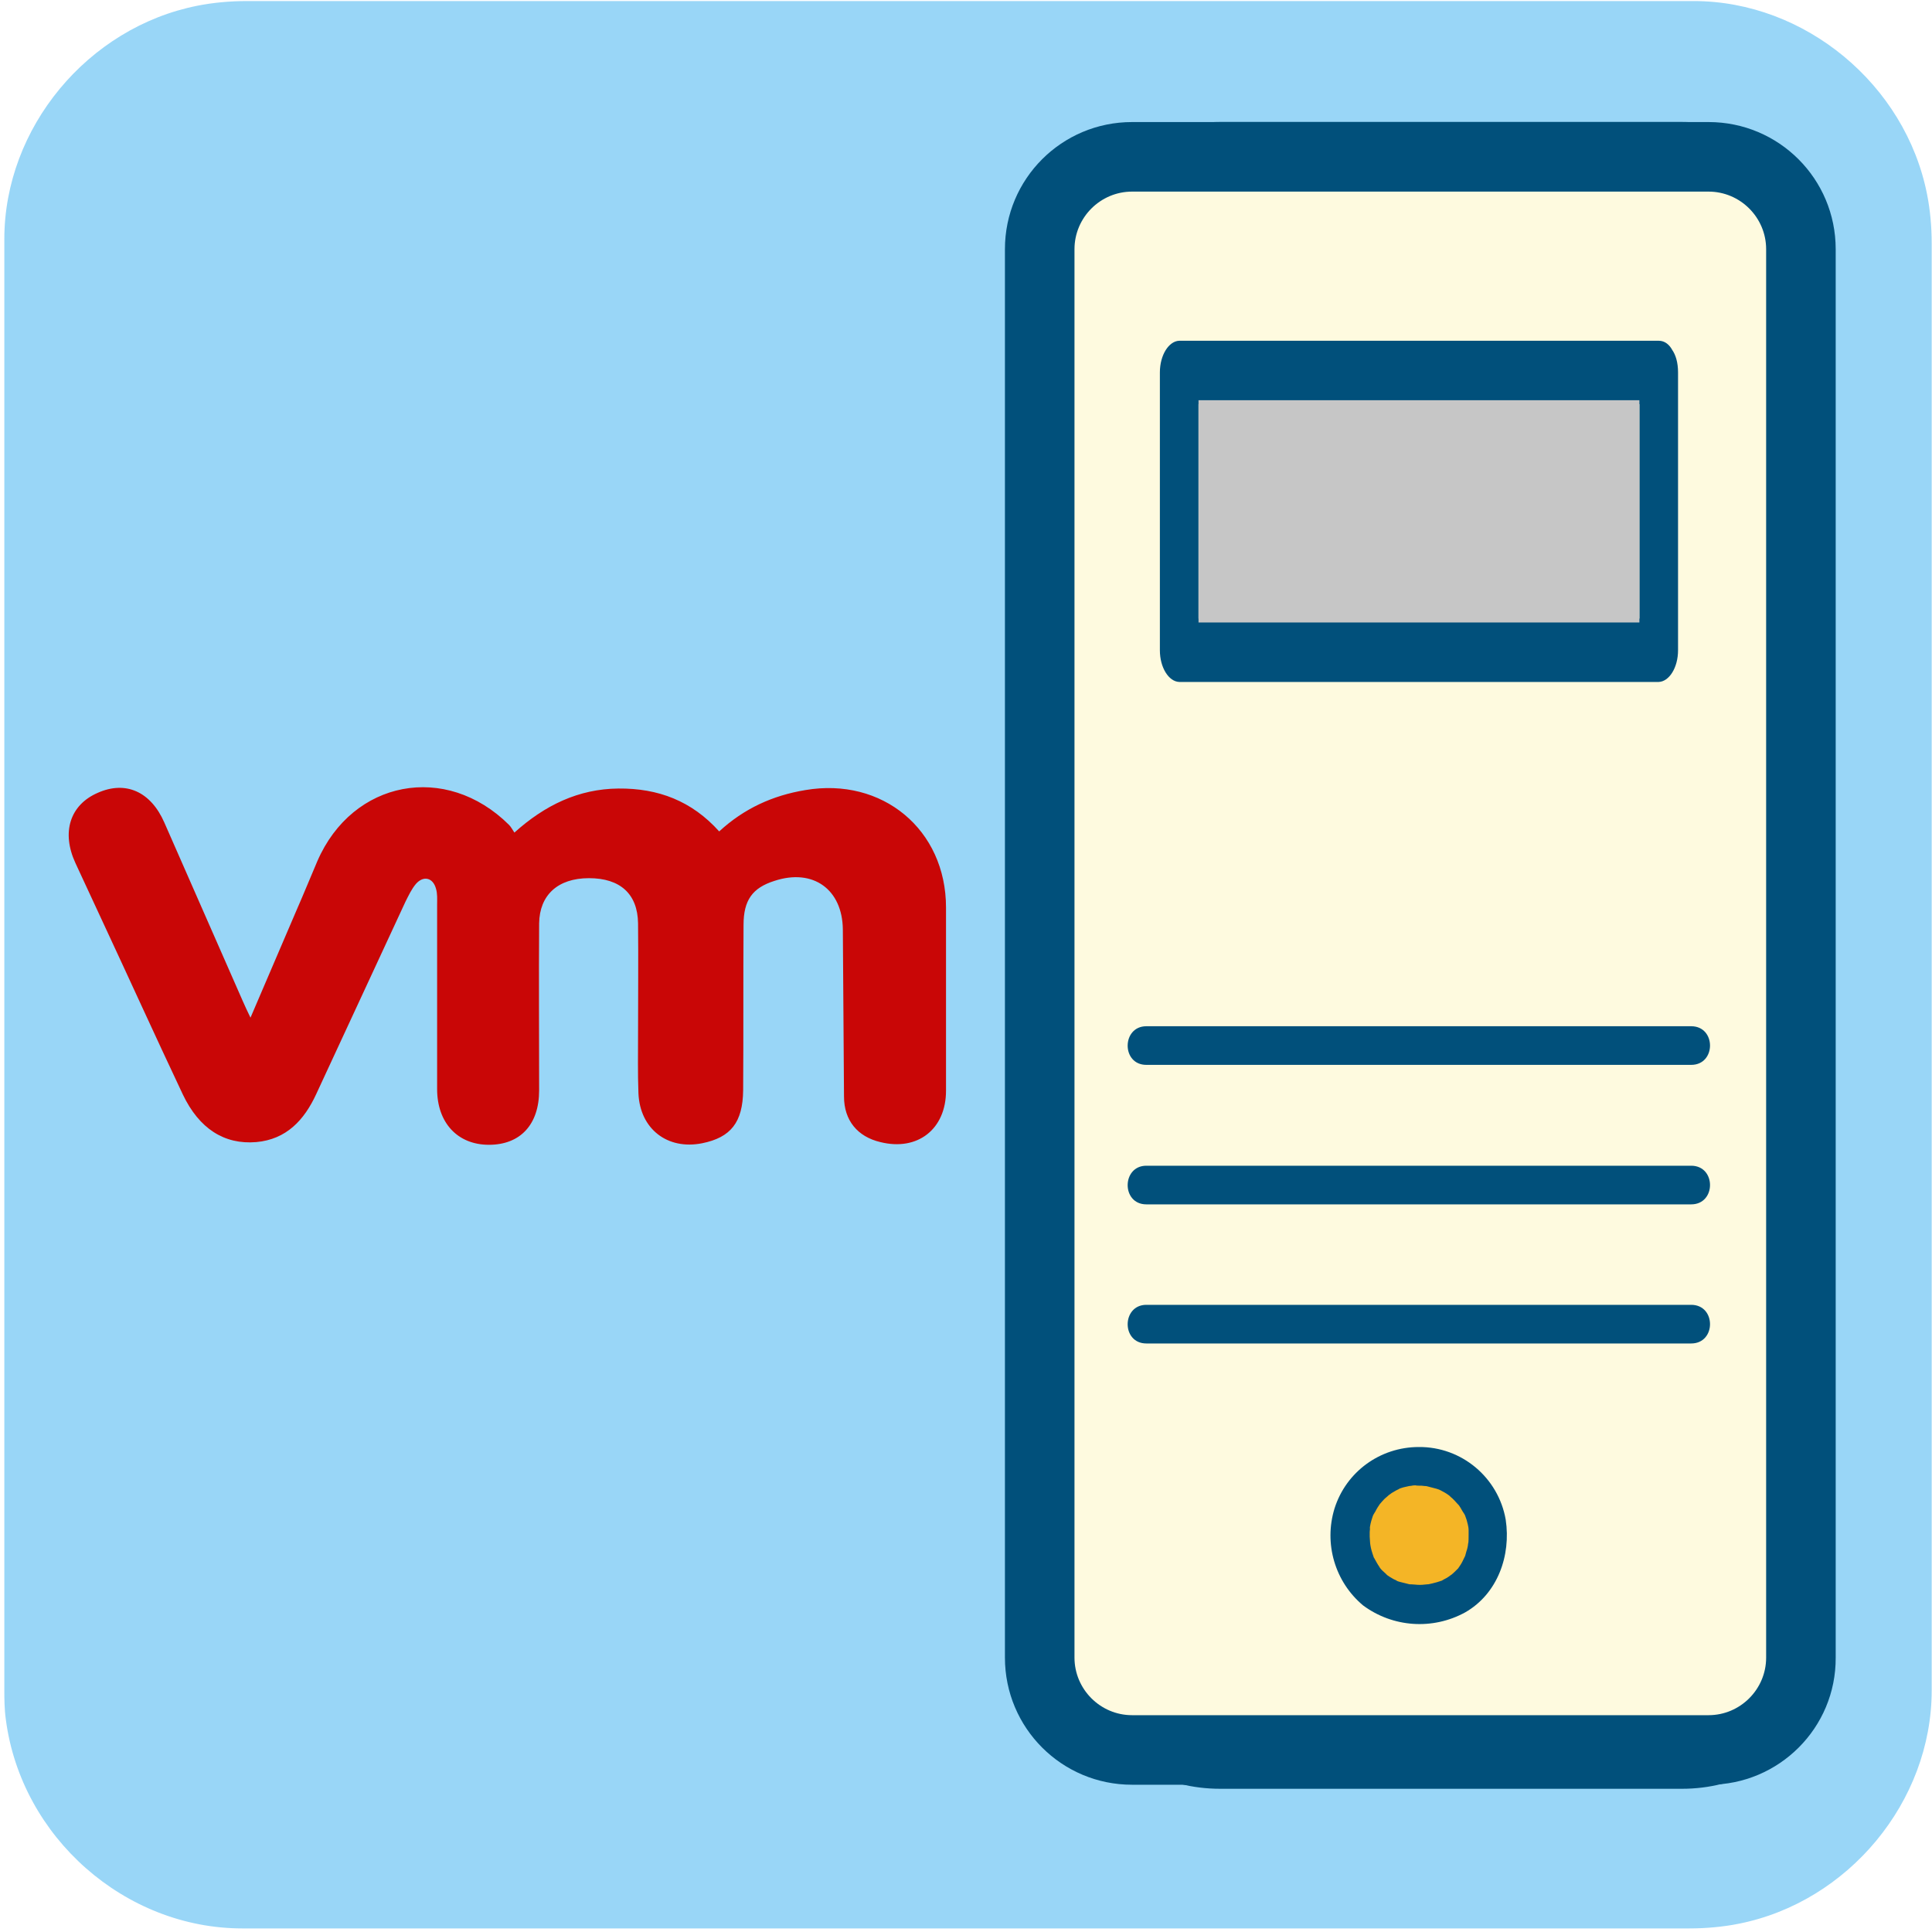
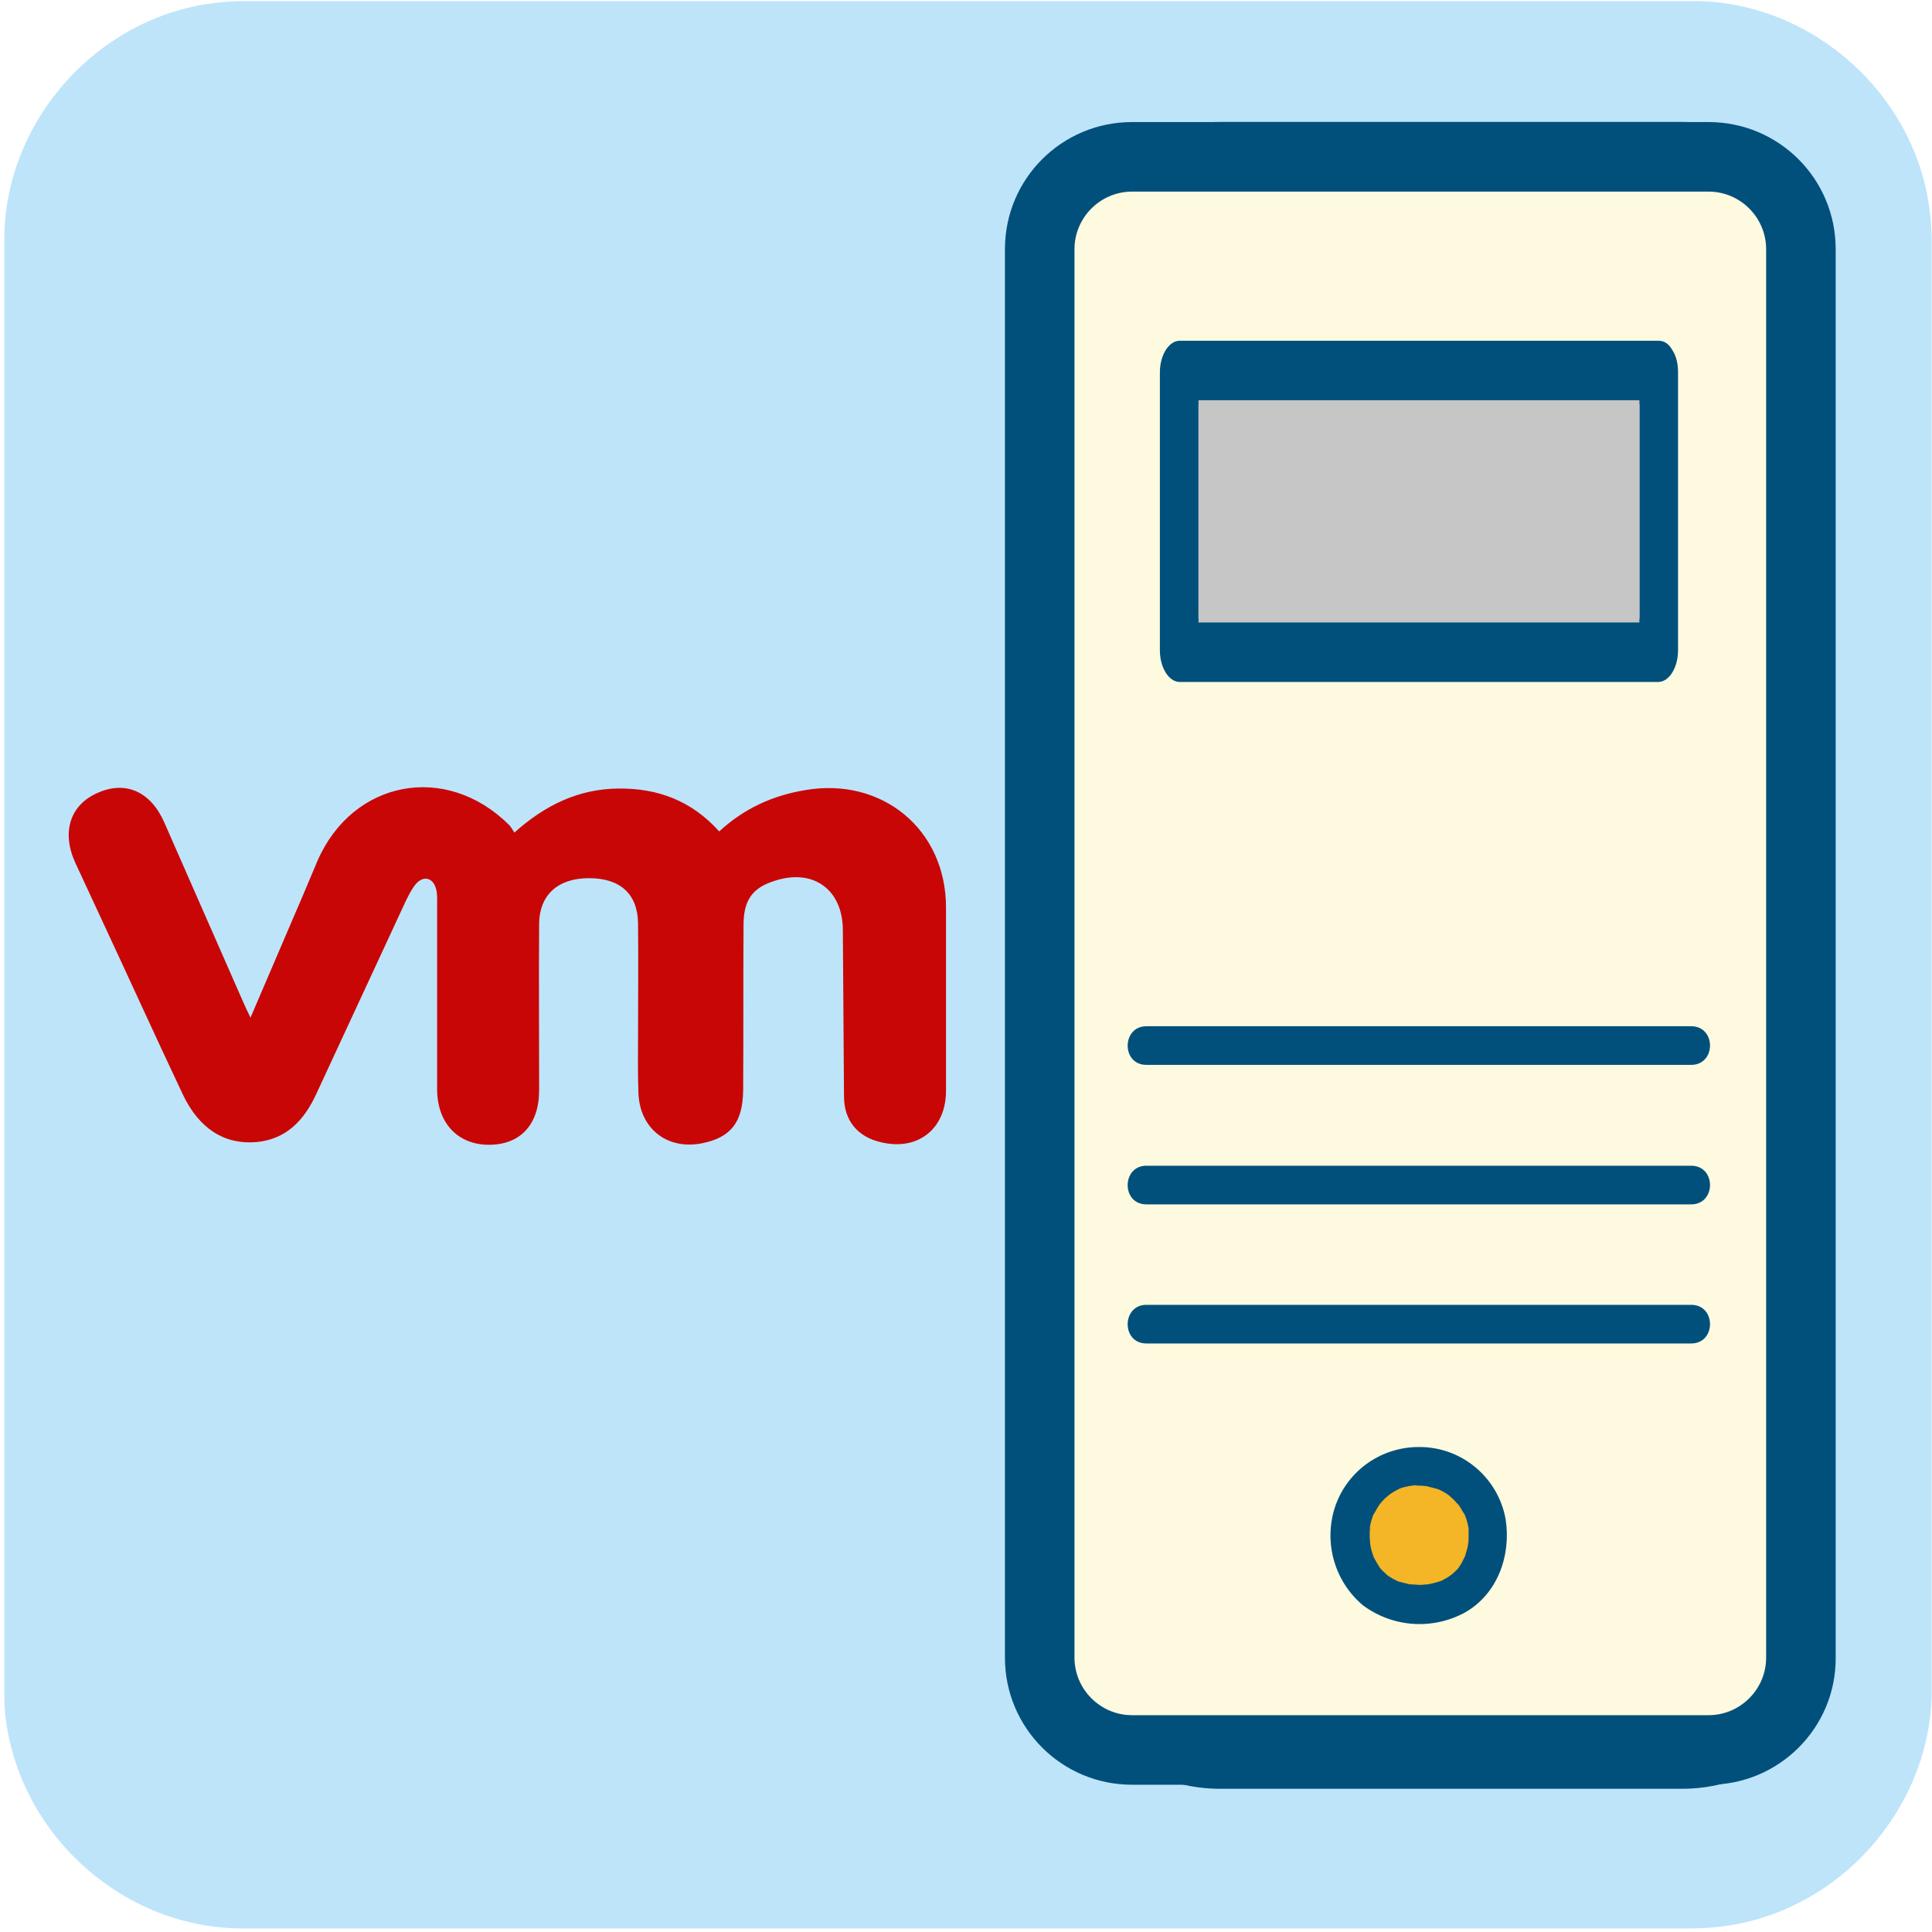
<svg xmlns="http://www.w3.org/2000/svg" viewBox="0 0 500 500" overflow="hidden" preserveAspectRatio="xMidYMid meet" id="eaf-74ea-0">
  <defs>
    <clipPath id="eaf-74ea-1">
      <rect x="0" y="0" width="500" height="500" />
    </clipPath>
    <style>#eaf-74ea-0 * {animation: 10000ms linear infinite normal both running;offset-rotate:0deg}@keyframes eaf-74ea-2{0%,100%{transform:none;offset-path:path("m113.284 324.515l0 0l0 -53.928l0 -31.235")}}@keyframes eaf-74ea-3{0%{offset-distance:0%}51.33%{offset-distance:0%;animation-timing-function:ease-in-out}58.67%{offset-distance:63.324%;animation-timing-function:ease-in-out}70%,100%{offset-distance:100%}}@keyframes eaf-74ea-4{0%,100%{transform:matrix(0,1,-1,0,0,0)}}@keyframes eaf-74ea-5{0%{transform:scale(0.26,1.1053)}51.33%{transform:scale(0.26,1.1053);animation-timing-function:ease-in-out}58.67%{transform:scale(1,1.1053);animation-timing-function:ease-in-out}70%,100%{transform:scale(0.95,1.1053)}}@keyframes eaf-74ea-6{0%,100%{transform:translate(-141.6291px,-28.2601px)}}@keyframes eaf-74ea-7{0%{opacity:0}28.67%{opacity:0;animation-timing-function:ease-in-out}31.67%,100%{opacity:1}}@keyframes eaf-74ea-8{0%,100%{transform:none;offset-path:path("m366.704 342.687l0 0l-119.8 0l-2 0")}}@keyframes eaf-74ea-9{0%{offset-distance:0%}40.67%{offset-distance:0%;animation-timing-function:ease-in-out}48.33%{offset-distance:98.358%;animation-timing-function:ease-in-out}70%,100%{offset-distance:100%}}@keyframes eaf-74ea-10{0%,100%{transform:matrix(0.7435,0,0,1.1053,-104.7281,-31.2347)}}@keyframes eaf-74ea-11{0%,100%{transform:none;offset-path:path("m366.704 135.822l0 0l-116.704 0l-2 0")}}@keyframes eaf-74ea-12{0%{offset-distance:0%}30%{offset-distance:0%;animation-timing-function:ease-in-out}38.33%{offset-distance:98.315%;animation-timing-function:ease-in-out}70%,100%{offset-distance:100%}}@keyframes eaf-74ea-13{0%,100%{transform:matrix(0.7435,0,0,1.1053,-105.3,-31.2347)}}@keyframes eaf-74ea-14{0%,100%{transform:none;offset-path:path("m217.675 239.255l0 0l-367.175 -8.2")}}@keyframes eaf-74ea-15{0%{offset-distance:0%}85.67%{offset-distance:0%;animation-timing-function:ease-in-out}96.33%,100%{offset-distance:100%}}@keyframes eaf-74ea-16{0%{transform:rotate(0)}81.67%{transform:rotate(0);animation-timing-function:ease-in-out}88.67%,100%{transform:rotate(-180deg)}}@keyframes eaf-74ea-17{0%,100%{transform:translate(-217.6747px,-239.2546px)}}@keyframes eaf-74ea-18{0%{fill:#f4b526}25%{fill:#f4b526;animation-timing-function:ease-in-out}25.67%,100%{fill:#c90606}}@keyframes eaf-74ea-19{0%,100%{transform:none;offset-path:path("m374.62 216.357l0 0l-260.995 225.137l0 0l0 248.185")}}@keyframes eaf-74ea-20{0%{offset-distance:0%}13.67%{offset-distance:0%;animation-timing-function:ease-in-out}25%{offset-distance:58.138%}70%{offset-distance:58.138%;animation-timing-function:ease-in}77.33%,100%{offset-distance:100%}}@keyframes eaf-74ea-21{0%,100%{transform:matrix(0.8,0,0,0.87,-301.2002,-215.9775)}}@keyframes eaf-74ea-22{0%{fill:#f4b526}20%{fill:#f4b526;animation-timing-function:ease-in-out}20.67%,100%{fill:#c90606}}@keyframes eaf-74ea-23{0%,100%{transform:none;offset-path:path("m374.62 443.141l0 0l-258.995 -225.149l0 0l0 -251.477")}}@keyframes eaf-74ea-24{0%{offset-distance:0%}10%{offset-distance:0%;animation-timing-function:ease-in-out}20%{offset-distance:57.71%}70%{offset-distance:57.71%;animation-timing-function:ease-in}77.33%,100%{offset-distance:100%}}@keyframes eaf-74ea-25{0%,100%{transform:matrix(0.8,0,0,0.8778,-301.2002,-217.9028)}}@keyframes eaf-74ea-26{0%{opacity:1;animation-timing-function:ease-in-out}8.33%{opacity:0.89;animation-timing-function:ease-in-out}13%{opacity:0}94.33%{opacity:0;animation-timing-function:ease-in-out}100%{opacity:1}}</style>
  </defs>
  <g clip-path="url('#eaf-74ea-1')" style="isolation: isolate;">
    <g>
      <g transform="matrix(4 0 0 4 -827.28 -2254.526)">
-         <path fill="#99d6f7" d="m331.8 626.1c0 15.6 0 31.3 0 46.9c0 7.2 -5.4 13.7 -12.5 15.1c-1 0.2 -2.1 0.3 -3.2 0.3c-31.2 0 -62.4 0 -93.6 0c-7.6 0 -14.3 -5.9 -15.3 -13.5c-0.1 -0.7 -0.1 -1.4 -0.1 -2c0 -31.3 0 -62.5 0 -93.8c0 -7.2 5.4 -13.7 12.5 -15.1c1 -0.2 2.1 -0.3 3.2 -0.3c31.2 0 62.4 0 93.6 0c7.2 0 13.7 5.4 15.1 12.5c0.2 1 0.3 2.1 0.3 3.2c0 15.6 0 31.1 0 46.7z" />
+         <path fill="#bee4fa" d="m331.8 626.1c0 15.6 0 31.3 0 46.9c0 7.2 -5.4 13.7 -12.5 15.1c-1 0.2 -2.1 0.3 -3.2 0.3c-31.2 0 -62.4 0 -93.6 0c-7.6 0 -14.3 -5.9 -15.3 -13.5c-0.1 -0.7 -0.1 -1.4 -0.1 -2c0 -31.3 0 -62.5 0 -93.8c0 -7.2 5.4 -13.7 12.5 -15.1c1 -0.2 2.1 -0.3 3.2 -0.3c31.2 0 62.4 0 93.6 0c7.2 0 13.7 5.4 15.1 12.5c0.2 1 0.3 2.1 0.3 3.2c0 15.6 0 31.1 0 46.7z" />
      </g>
      <g transform="translate(0 0)" style="animation-name: eaf-74ea-14, eaf-74ea-15, eaf-74ea-16, eaf-74ea-17; animation-composition: replace, add, add, add;">
        <rect fill="#c90606" width="283.258" height="56.52" transform="matrix(0 0.26 -1.1053 0 144.5188 287.6918)" opacity="0" style="animation-name: eaf-74ea-2, eaf-74ea-3, eaf-74ea-4, eaf-74ea-5, eaf-74ea-6, eaf-74ea-7; animation-composition: replace, add, add, add, add, replace;" />
        <rect fill="#c90606" width="283.258" height="56.52" transform="matrix(0.7435 0 0 1.1053 261.9761 311.4525)" style="animation-name: eaf-74ea-8, eaf-74ea-9, eaf-74ea-10; animation-composition: replace, add, add;" />
        <rect fill="#c90606" width="283.258" height="56.52" transform="matrix(0.7435 0 0 1.1053 261.4042 104.5872)" style="animation-name: eaf-74ea-11, eaf-74ea-12, eaf-74ea-13; animation-composition: replace, add, add;" />
      </g>
      <g>
        <rect fill="#fefadf" width="81" height="73.2" transform="translate(-190 -3.5)" />
        <rect fill="#01507b" stroke="#f04d28" stroke-miterlimit="10" width="81" height="73.2" transform="translate(-190 90)" />
        <rect fill="#c90606" width="81" height="73.2" transform="translate(-190 183.5)" />
        <rect fill="#bcbcbc" width="81" height="73.2" transform="translate(-190 277.1)" />
        <rect fill="#f7e79c" width="81" height="73.2" transform="translate(-190 370.6)" />
        <rect fill="#f7e79c" width="81" height="73.2" transform="translate(-190 370.6)" />
        <rect fill="#f4b526" width="81" height="73.2" transform="translate(-190 463.4)" />
        <rect fill="#e1f3fd" width="81" height="73.2" transform="translate(-190 557.6)" />
      </g>
      <g transform="matrix(0.8 0 0 0.87 73.4203 0.3797)" style="animation-name: eaf-74ea-19, eaf-74ea-20, eaf-74ea-21; animation-composition: replace, add, add;">
        <path fill="#01507b" d="m451.2 463.4c18.1 0 32.9 -14.7 32.8 -32.9l0 -364.5c0 -18.2 -14.7 -32.9 -32.9 -32.9l-149.2 0c-18.2 0 -32.9 14.7 -32.9 32.9l0 364.5c0 18.2 14.7 32.9 32.9 32.9l149.3 0z" transform="matrix(1 0 0 0.546 1.0997 17.7695)" />
        <path fill="#fefadf" d="m301.9 445.4c-8.2 0 -14.9 -6.7 -14.9 -14.9l0 -364.5c0 -8.2 6.7 -14.9 14.9 -14.9l149.2 0c8.2 0 14.9 6.7 14.9 14.9l0 364.5c0 8.2 -6.7 14.9 -14.9 14.9l-149.2 0z" transform="matrix(1 0 0 0.5176 1.9 23.823)" />
        <g transform="translate(0 -16.092)">
          <rect fill="#c6c6c6" width="124.1" height="71.9" transform="translate(314.1 97.9)" />
          <path fill="#01507b" d="m438.2 89.7l-124.1 0c-2.7 0.1 -5 3.7 -5 8.2l0 71.9c0 4.5 2.3 8.1 5 8.2l124.1 0c2.7 -0.1 5 -3.7 5 -8.2l0 -71.9c0 -10.5 -10 -10.5 -10 0l0 71.9l5 -8.2l-124.1 0l5 8.2l0 -71.9l-5 8.2l124.1 0c6.4 0 6.4 -16.4 0 -16.4z" />
        </g>
        <g transform="translate(0 -178.8092)">
          <path fill="#f4b526" d="m376.1 381c-9.7 -0.2 -17.6 7.5 -17.8 17.1c0 0.2 0 0.4 0 0.6c-0.5 9.5 6.8 17.6 16.3 18.1c0.5 0 1 0 1.5 0c10.8 0 17.8 -7.4 17.8 -18.1c0.1 -9.7 -7.6 -17.6 -17.2 -17.7c-0.2 0 -0.4 0 -0.6 0z" style="animation-name: eaf-74ea-18;" />
          <path fill="#01507b" d="m376.1 376c-10 0 -18.8 6.4 -21.8 15.9c-2.8 9.1 0.1 19 7.4 25.1c7.7 5.7 18 6.4 26.4 1.8c8.4 -4.8 11.9 -14.7 10.5 -24c-1.9 -10.9 -11.4 -18.9 -22.5 -18.8c-2.8 0 -5 2.2 -5 5c0 2.8 2.2 5 5 5c0.5 0 1 0 1.6 0.1c1.5 0.1 -0.8 -0.2 0.7 0.1c0.8 0.2 1.6 0.4 2.3 0.6c0.3 0.1 0.6 0.2 0.9 0.3c-1 -0.4 0.4 0.2 0.5 0.3c0.8 0.4 1.6 0.9 2.3 1.5c-0.8 -0.6 0.3 0.3 0.4 0.4c0.2 0.2 0.4 0.4 0.6 0.6c0.3 0.3 0.6 0.7 0.9 1c-0.6 -0.7 0 0 0.2 0.2c0.5 0.7 0.8 1.4 1.3 2.1c0.1 0.1 0.4 0.9 0.1 0c0.2 0.6 0.4 1.1 0.6 1.7c0.2 0.7 0.4 1.5 0.5 2.3c-0.1 -1 0 0.1 0 0.3c0 0.4 0 0.8 0 1.2c0 0.8 0 1.6 -0.1 2.4c0.1 -1.1 -0.1 0.4 -0.1 0.5c-0.1 0.5 -0.2 1 -0.4 1.5c-0.1 0.4 -0.2 0.7 -0.3 1.1c-0.1 0.2 -0.7 1.4 -0.2 0.4c-0.3 0.6 -0.6 1.3 -1 1.9c-0.2 0.3 -0.4 0.6 -0.6 0.9c-0.5 0.6 0.8 -0.8 -0.1 0.1c-0.6 0.6 -1.2 1.2 -1.8 1.7c0.8 -0.7 -0.7 0.5 -1.1 0.7c-0.4 0.2 -0.8 0.4 -1.1 0.6c-1.2 0.7 0.6 -0.2 -0.2 0.1c-0.8 0.3 -1.6 0.5 -2.4 0.7c-0.3 0.1 -0.6 0.1 -0.9 0.2c-0.6 0.1 -0.6 0.1 -0.1 0c-0.3 0 -0.6 0.1 -1 0.1c-0.8 0.1 -1.6 0.1 -2.5 0c-0.5 0 -1 -0.1 -1.4 -0.1c0.2 0 0.9 0.2 -0.1 0c-0.8 -0.2 -1.6 -0.4 -2.4 -0.6c-0.4 -0.1 -0.7 -0.2 -1 -0.4c1 0.4 -0.4 -0.2 -0.6 -0.3c-0.7 -0.4 -1.4 -0.8 -2 -1.3c0.8 0.6 -0.7 -0.7 -0.9 -0.9c-0.2 -0.2 -0.5 -0.5 -0.7 -0.8c-0.5 -0.6 0.6 1 -0.1 -0.2c-0.5 -0.7 -0.9 -1.5 -1.3 -2.2c-0.7 -1.2 0.2 0.9 -0.2 -0.4c-0.1 -0.3 -0.2 -0.6 -0.3 -0.9c-0.3 -0.9 -0.5 -1.8 -0.6 -2.7c0 0.2 0.1 0.9 0 -0.1c0 -0.5 -0.1 -1 -0.1 -1.5c0 -0.4 0 -0.8 0 -1.2c0 -0.2 0.2 -1.8 0 -0.8c0.1 -0.9 0.3 -1.8 0.6 -2.7c0.1 -0.4 0.3 -0.9 0.5 -1.3c-0.3 0.8 0.1 -0.2 0.3 -0.4c0.4 -0.8 0.9 -1.6 1.4 -2.3c-0.6 0.8 0.3 -0.3 0.4 -0.4c0.3 -0.3 0.6 -0.7 1 -1c0.1 -0.1 1.2 -1 0.4 -0.4c0.4 -0.3 0.7 -0.5 1.1 -0.8c0.4 -0.2 0.8 -0.5 1.2 -0.7c0.2 -0.1 1.3 -0.6 0.5 -0.3c0.9 -0.4 1.8 -0.6 2.8 -0.8c0.1 0 1.6 -0.2 0.6 -0.1c0.7 -0.1 1.4 -0.1 2.1 -0.1c2.8 0 5 -2.2 5 -5c-0.2 -2.7 -2.4 -4.9 -5.2 -4.9l0 0z" />
        </g>
      </g>
      <g transform="matrix(0.8 0 0 0.8778 73.4203 225.2382)" style="animation-name: eaf-74ea-23, eaf-74ea-24, eaf-74ea-25; animation-composition: replace, add, add;">
        <path fill="#01507b" d="m451.2 463.4c18.1 0 32.9 -14.7 32.8 -32.9l0 -364.5c0 -18.2 -14.7 -32.9 -32.9 -32.9l-149.2 0c-18.2 0 -32.9 14.7 -32.9 32.9l0 364.5c0 18.2 14.7 32.9 32.9 32.9l149.3 0z" transform="matrix(1 0 0 0.546 1.0997 17.7695)" />
        <path fill="#f7e79c" d="m301.9 445.4c-8.2 0 -14.9 -6.7 -14.9 -14.9l0 -364.5c0 -8.2 6.7 -14.9 14.9 -14.9l149.2 0c8.2 0 14.9 6.7 14.9 14.9l0 364.5c0 8.2 -6.7 14.9 -14.9 14.9l-149.2 0z" transform="matrix(1 0 0 0.5176 1.9 23.823)" />
        <g transform="translate(0 -15.9498)">
          <rect fill="#c6c6c6" width="124.1" height="71.9" transform="translate(314.1 97.9)" />
          <path fill="#01507b" d="m438.2 89.7l-124.1 0c-2.7 0.1 -5 3.7 -5 8.2l0 71.9c0 4.5 2.3 8.1 5 8.2l124.1 0c2.7 -0.1 5 -3.7 5 -8.2l0 -71.9c0 -10.5 -10 -10.5 -10 0l0 71.9l5 -8.2l-124.1 0l5 8.2l0 -71.9l-5 8.2l124.1 0c6.4 0 6.4 -16.4 0 -16.4z" />
        </g>
        <g transform="translate(0 -178.8092)">
          <path fill="#f4b526" d="m376.1 381c-9.7 -0.2 -17.6 7.5 -17.8 17.1c0 0.2 0 0.4 0 0.6c-0.5 9.5 6.8 17.6 16.3 18.1c0.5 0 1 0 1.5 0c10.8 0 17.8 -7.4 17.8 -18.1c0.1 -9.7 -7.6 -17.6 -17.2 -17.7c-0.2 0 -0.4 0 -0.6 0z" style="animation-name: eaf-74ea-22;" />
          <path fill="#01507b" d="m376.1 376c-10 0 -18.8 6.4 -21.8 15.9c-2.8 9.1 0.1 19 7.4 25.1c7.7 5.7 18 6.4 26.4 1.8c8.4 -4.8 11.9 -14.7 10.5 -24c-1.9 -10.9 -11.4 -18.9 -22.5 -18.8c-2.8 0 -5 2.2 -5 5c0 2.8 2.2 5 5 5c0.5 0 1 0 1.6 0.1c1.5 0.1 -0.8 -0.2 0.7 0.1c0.8 0.2 1.6 0.4 2.3 0.6c0.3 0.1 0.6 0.2 0.9 0.3c-1 -0.4 0.4 0.2 0.5 0.3c0.8 0.4 1.6 0.9 2.3 1.5c-0.8 -0.6 0.3 0.3 0.4 0.4c0.2 0.2 0.4 0.4 0.6 0.6c0.3 0.3 0.6 0.7 0.9 1c-0.6 -0.7 0 0 0.2 0.2c0.5 0.7 0.8 1.4 1.3 2.1c0.1 0.1 0.4 0.9 0.1 0c0.2 0.6 0.4 1.1 0.6 1.7c0.2 0.7 0.4 1.5 0.5 2.3c-0.1 -1 0 0.1 0 0.3c0 0.4 0 0.8 0 1.2c0 0.8 0 1.6 -0.1 2.4c0.1 -1.1 -0.1 0.4 -0.1 0.5c-0.1 0.5 -0.2 1 -0.4 1.5c-0.1 0.4 -0.2 0.7 -0.3 1.1c-0.1 0.2 -0.7 1.4 -0.2 0.4c-0.3 0.6 -0.6 1.3 -1 1.9c-0.2 0.3 -0.4 0.6 -0.6 0.9c-0.5 0.6 0.8 -0.8 -0.1 0.1c-0.6 0.6 -1.2 1.2 -1.8 1.7c0.8 -0.7 -0.7 0.5 -1.1 0.7c-0.4 0.2 -0.8 0.4 -1.1 0.6c-1.2 0.7 0.6 -0.2 -0.2 0.1c-0.8 0.3 -1.6 0.5 -2.4 0.7c-0.3 0.1 -0.6 0.1 -0.9 0.2c-0.6 0.1 -0.6 0.1 -0.1 0c-0.3 0 -0.6 0.1 -1 0.1c-0.8 0.1 -1.6 0.1 -2.5 0c-0.5 0 -1 -0.1 -1.4 -0.1c0.2 0 0.9 0.2 -0.1 0c-0.8 -0.2 -1.6 -0.4 -2.4 -0.6c-0.4 -0.1 -0.7 -0.2 -1 -0.4c1 0.4 -0.4 -0.2 -0.6 -0.3c-0.7 -0.4 -1.4 -0.8 -2 -1.3c0.8 0.6 -0.7 -0.7 -0.9 -0.9c-0.2 -0.2 -0.5 -0.5 -0.7 -0.8c-0.5 -0.6 0.6 1 -0.1 -0.2c-0.5 -0.7 -0.9 -1.5 -1.3 -2.2c-0.7 -1.2 0.2 0.9 -0.2 -0.4c-0.1 -0.3 -0.2 -0.6 -0.3 -0.9c-0.3 -0.9 -0.5 -1.8 -0.6 -2.7c0 0.2 0.1 0.9 0 -0.1c0 -0.5 -0.1 -1 -0.1 -1.5c0 -0.4 0 -0.8 0 -1.2c0 -0.2 0.2 -1.8 0 -0.8c0.1 -0.9 0.3 -1.8 0.6 -2.7c0.1 -0.4 0.3 -0.9 0.5 -1.3c-0.3 0.8 0.1 -0.2 0.3 -0.4c0.4 -0.8 0.9 -1.6 1.4 -2.3c-0.6 0.8 0.3 -0.3 0.4 -0.4c0.3 -0.3 0.6 -0.7 1 -1c0.1 -0.1 1.2 -1 0.4 -0.4c0.4 -0.3 0.7 -0.5 1.1 -0.8c0.4 -0.2 0.8 -0.5 1.2 -0.7c0.2 -0.1 1.3 -0.6 0.5 -0.3c0.9 -0.4 1.8 -0.6 2.8 -0.8c0.1 0 1.6 -0.2 0.6 -0.1c0.7 -0.1 1.4 -0.1 2.1 -0.1c2.8 0 5 -2.2 5 -5c-0.2 -2.7 -2.4 -4.9 -5.2 -4.9l0 0z" />
        </g>
      </g>
      <g transform="translate(-8.924 -1.5127)">
        <path fill="#01507b" d="m451.2 463.4l-149.3 0c-18.2 0 -32.9 -14.7 -32.9 -32.9l0 -364.5c0 -18.2 14.7 -32.9 32.9 -32.9l149.2 0c18.2 0 32.9 14.7 32.9 32.9l0 364.5c0.1 18.2 -14.7 32.9 -32.8 32.9z" />
        <path fill="#fefadf" d="m301.9 445.4c-8.2 0 -14.9 -6.7 -14.9 -14.9l0 -364.5c0 -8.2 6.7 -14.9 14.9 -14.9l149.2 0c8.2 0 14.9 6.7 14.9 14.9l0 364.5c0 8.2 -6.7 14.9 -14.9 14.9l-149.2 0z" />
        <path fill="#f4b526" d="m376.1 381c-9.7 -0.2 -17.6 7.5 -17.8 17.1c0 0.2 0 0.4 0 0.6c-0.5 9.5 6.8 17.6 16.3 18.1c0.5 0 1 0 1.5 0c10.8 0 17.8 -7.4 17.8 -18.1c0.1 -9.7 -7.6 -17.6 -17.2 -17.7c-0.2 0 -0.4 0 -0.6 0z" />
        <path fill="#01507b" d="m438.2 89.7l-124.1 0c-2.7 0.1 -5 3.7 -5 8.2l0 71.9c0 4.5 2.3 8.1 5 8.2l124.1 0c2.7 -0.1 5 -3.7 5 -8.2l0 -71.9c0 -10.5 -10 -10.5 -10 0l0 71.9l5 -8.2l-124.1 0l5 8.2l0 -71.9l-5 8.2l124.1 0c6.4 0 6.4 -16.4 0 -16.4z" />
        <path fill="#01507b" d="m446.6 267.1l-141 0c-6.4 0 -6.5 10 0 10l141 0c6.5 0 6.5 -10 0 -10z" />
        <path fill="#01507b" d="m446.6 303.2l-141 0c-6.4 0 -6.5 10 0 10l141 0c6.5 0 6.5 -10 0 -10z" />
        <path fill="#01507b" d="m446.6 339.2l-141 0c-6.4 0 -6.5 10 0 10l141 0c6.5 0 6.5 -10 0 -10z" />
        <path fill="#01507b" d="m376.1 376c-10 0 -18.8 6.4 -21.8 15.9c-2.8 9.1 0.1 19 7.4 25.1c7.7 5.7 18 6.4 26.4 1.8c8.4 -4.8 11.9 -14.7 10.5 -24c-1.9 -10.9 -11.4 -18.9 -22.5 -18.8c-2.8 0 -5 2.2 -5 5c0 2.8 2.2 5 5 5c0.5 0 1 0 1.6 0.1c1.5 0.1 -0.8 -0.2 0.7 0.1c0.8 0.2 1.6 0.4 2.3 0.6c0.3 0.1 0.6 0.2 0.9 0.3c-1 -0.4 0.4 0.2 0.5 0.3c0.8 0.4 1.6 0.9 2.3 1.5c-0.8 -0.6 0.3 0.3 0.4 0.4c0.2 0.2 0.4 0.4 0.6 0.6c0.3 0.3 0.6 0.7 0.9 1c-0.6 -0.7 0 0 0.2 0.2c0.5 0.7 0.8 1.4 1.3 2.1c0.1 0.1 0.4 0.9 0.1 0c0.2 0.6 0.4 1.1 0.6 1.7c0.2 0.7 0.4 1.5 0.5 2.3c-0.1 -1 0 0.1 0 0.3c0 0.4 0 0.8 0 1.2c0 0.8 0 1.6 -0.1 2.4c0.1 -1.1 -0.1 0.4 -0.1 0.5c-0.1 0.5 -0.2 1 -0.4 1.5c-0.1 0.4 -0.2 0.7 -0.3 1.1c-0.1 0.2 -0.7 1.4 -0.2 0.4c-0.3 0.6 -0.6 1.3 -1 1.9c-0.2 0.3 -0.4 0.6 -0.6 0.9c-0.5 0.6 0.8 -0.8 -0.1 0.1c-0.6 0.6 -1.2 1.2 -1.8 1.7c0.8 -0.7 -0.7 0.5 -1.1 0.7c-0.4 0.2 -0.8 0.4 -1.1 0.6c-1.2 0.7 0.6 -0.2 -0.2 0.1c-0.8 0.3 -1.6 0.5 -2.4 0.7c-0.3 0.1 -0.6 0.1 -0.9 0.2c-0.6 0.1 -0.6 0.1 -0.1 0c-0.3 0 -0.6 0.1 -1 0.1c-0.8 0.1 -1.6 0.1 -2.5 0c-0.5 0 -1 -0.1 -1.4 -0.1c0.2 0 0.9 0.2 -0.1 0c-0.8 -0.2 -1.6 -0.4 -2.4 -0.6c-0.4 -0.1 -0.7 -0.2 -1 -0.4c1 0.4 -0.4 -0.2 -0.6 -0.3c-0.7 -0.4 -1.4 -0.8 -2 -1.3c0.8 0.6 -0.7 -0.7 -0.9 -0.9c-0.2 -0.2 -0.5 -0.5 -0.7 -0.8c-0.5 -0.6 0.6 1 -0.1 -0.2c-0.5 -0.7 -0.9 -1.5 -1.3 -2.2c-0.7 -1.2 0.2 0.9 -0.2 -0.4c-0.1 -0.3 -0.2 -0.6 -0.3 -0.9c-0.3 -0.9 -0.5 -1.8 -0.6 -2.7c0 0.2 0.1 0.9 0 -0.1c0 -0.5 -0.1 -1 -0.1 -1.5c0 -0.4 0 -0.8 0 -1.2c0 -0.2 0.2 -1.8 0 -0.8c0.1 -0.9 0.3 -1.8 0.6 -2.7c0.1 -0.4 0.3 -0.9 0.5 -1.3c-0.3 0.8 0.1 -0.2 0.3 -0.4c0.4 -0.8 0.9 -1.6 1.4 -2.3c-0.6 0.8 0.3 -0.3 0.4 -0.4c0.3 -0.3 0.6 -0.7 1 -1c0.1 -0.1 1.2 -1 0.4 -0.4c0.4 -0.3 0.7 -0.5 1.1 -0.8c0.4 -0.2 0.8 -0.5 1.2 -0.7c0.2 -0.1 1.3 -0.6 0.5 -0.3c0.9 -0.4 1.8 -0.6 2.8 -0.8c0.1 0 1.6 -0.2 0.6 -0.1c0.7 -0.1 1.4 -0.1 2.1 -0.1c2.8 0 5 -2.2 5 -5c-0.2 -2.7 -2.4 -4.9 -5.2 -4.9l0 0z" />
        <rect fill="#c6c6c6" width="124.1" height="71.9" transform="matrix(0.9194 0 0 0.8 319.1 105.0896)" />
      </g>
      <path fill="#c90606" d="m47.04 59.64c4.2 -9.8 8.1 -18.9 12 -28c1.8 -4.1 3.5 -8.3 5.3 -12.5c9.1 -21 33.3 -25.6 49.6 -9.4c0.5 0.5 0.8 1.1 1.4 2c7.9 -7.1 16.6 -11.3 26.9 -11.4c10.3 -0.1 19 3.2 26.1 11.1c6.4 -5.9 13.8 -9.3 22.3 -10.7c19.9 -3.4 36.4 10.2 36.4 30.4l0 47.4c0 10 -7.4 15.7 -17 13.3c-5.9 -1.4 -9.4 -5.6 -9.4 -11.8c-0.1 -14.4 -0.2 -28.8 -0.3 -43.2c-0.1 -10.4 -7.7 -15.9 -17.7 -12.6c-5.7 1.8 -8 5 -8 11.4c-0.1 14.3 0 28.6 -0.1 42.8c-0.1 8.3 -3.2 12.2 -10.6 13.7c-9 1.8 -16.1 -3.7 -16.5 -12.9c-0.2 -5.2 -0.1 -10.4 -0.1 -15.6c0 -9.5 0.1 -18.9 0 -28.4c-0.1 -7.6 -4.6 -11.7 -12.7 -11.7c-8.1 0 -12.8 4.4 -12.9 11.7c-0.1 14.4 0 28.8 0 43.2c0 8.9 -4.9 14.1 -13 14.1c-8.1 0 -13.4 -5.7 -13.4 -14.4l0 -47.8c0 -1.4 0.1 -2.8 -0.3 -4.1c-0.8 -2.9 -3.3 -3.4 -5.2 -1.2c-1.1 1.3 -1.9 3 -2.7 4.6c-7.7 16.6 -15.4 33.2 -23.1 49.8c-3.1 6.7 -7.7 11.7 -15.5 12.4c-8.3 0.7 -14.8 -3.5 -19 -12.3c-7 -14.8 -13.8 -29.8 -20.7 -44.6c-2.4 -5.1 -4.7 -10.2 -7.1 -15.3c-3.7 -8 -1.4 -15.1 5.8 -18.2c7.2 -3.2 13.7 -0.3 17.2 7.7c6.8 15.4 13.5 30.8 20.3 46.2c0.5 1.2 1.1 2.4 2 4.3z" transform="translate(17.7872 203.7302)" style="animation-name: eaf-74ea-26;" />
    </g>
  </g>
</svg>
